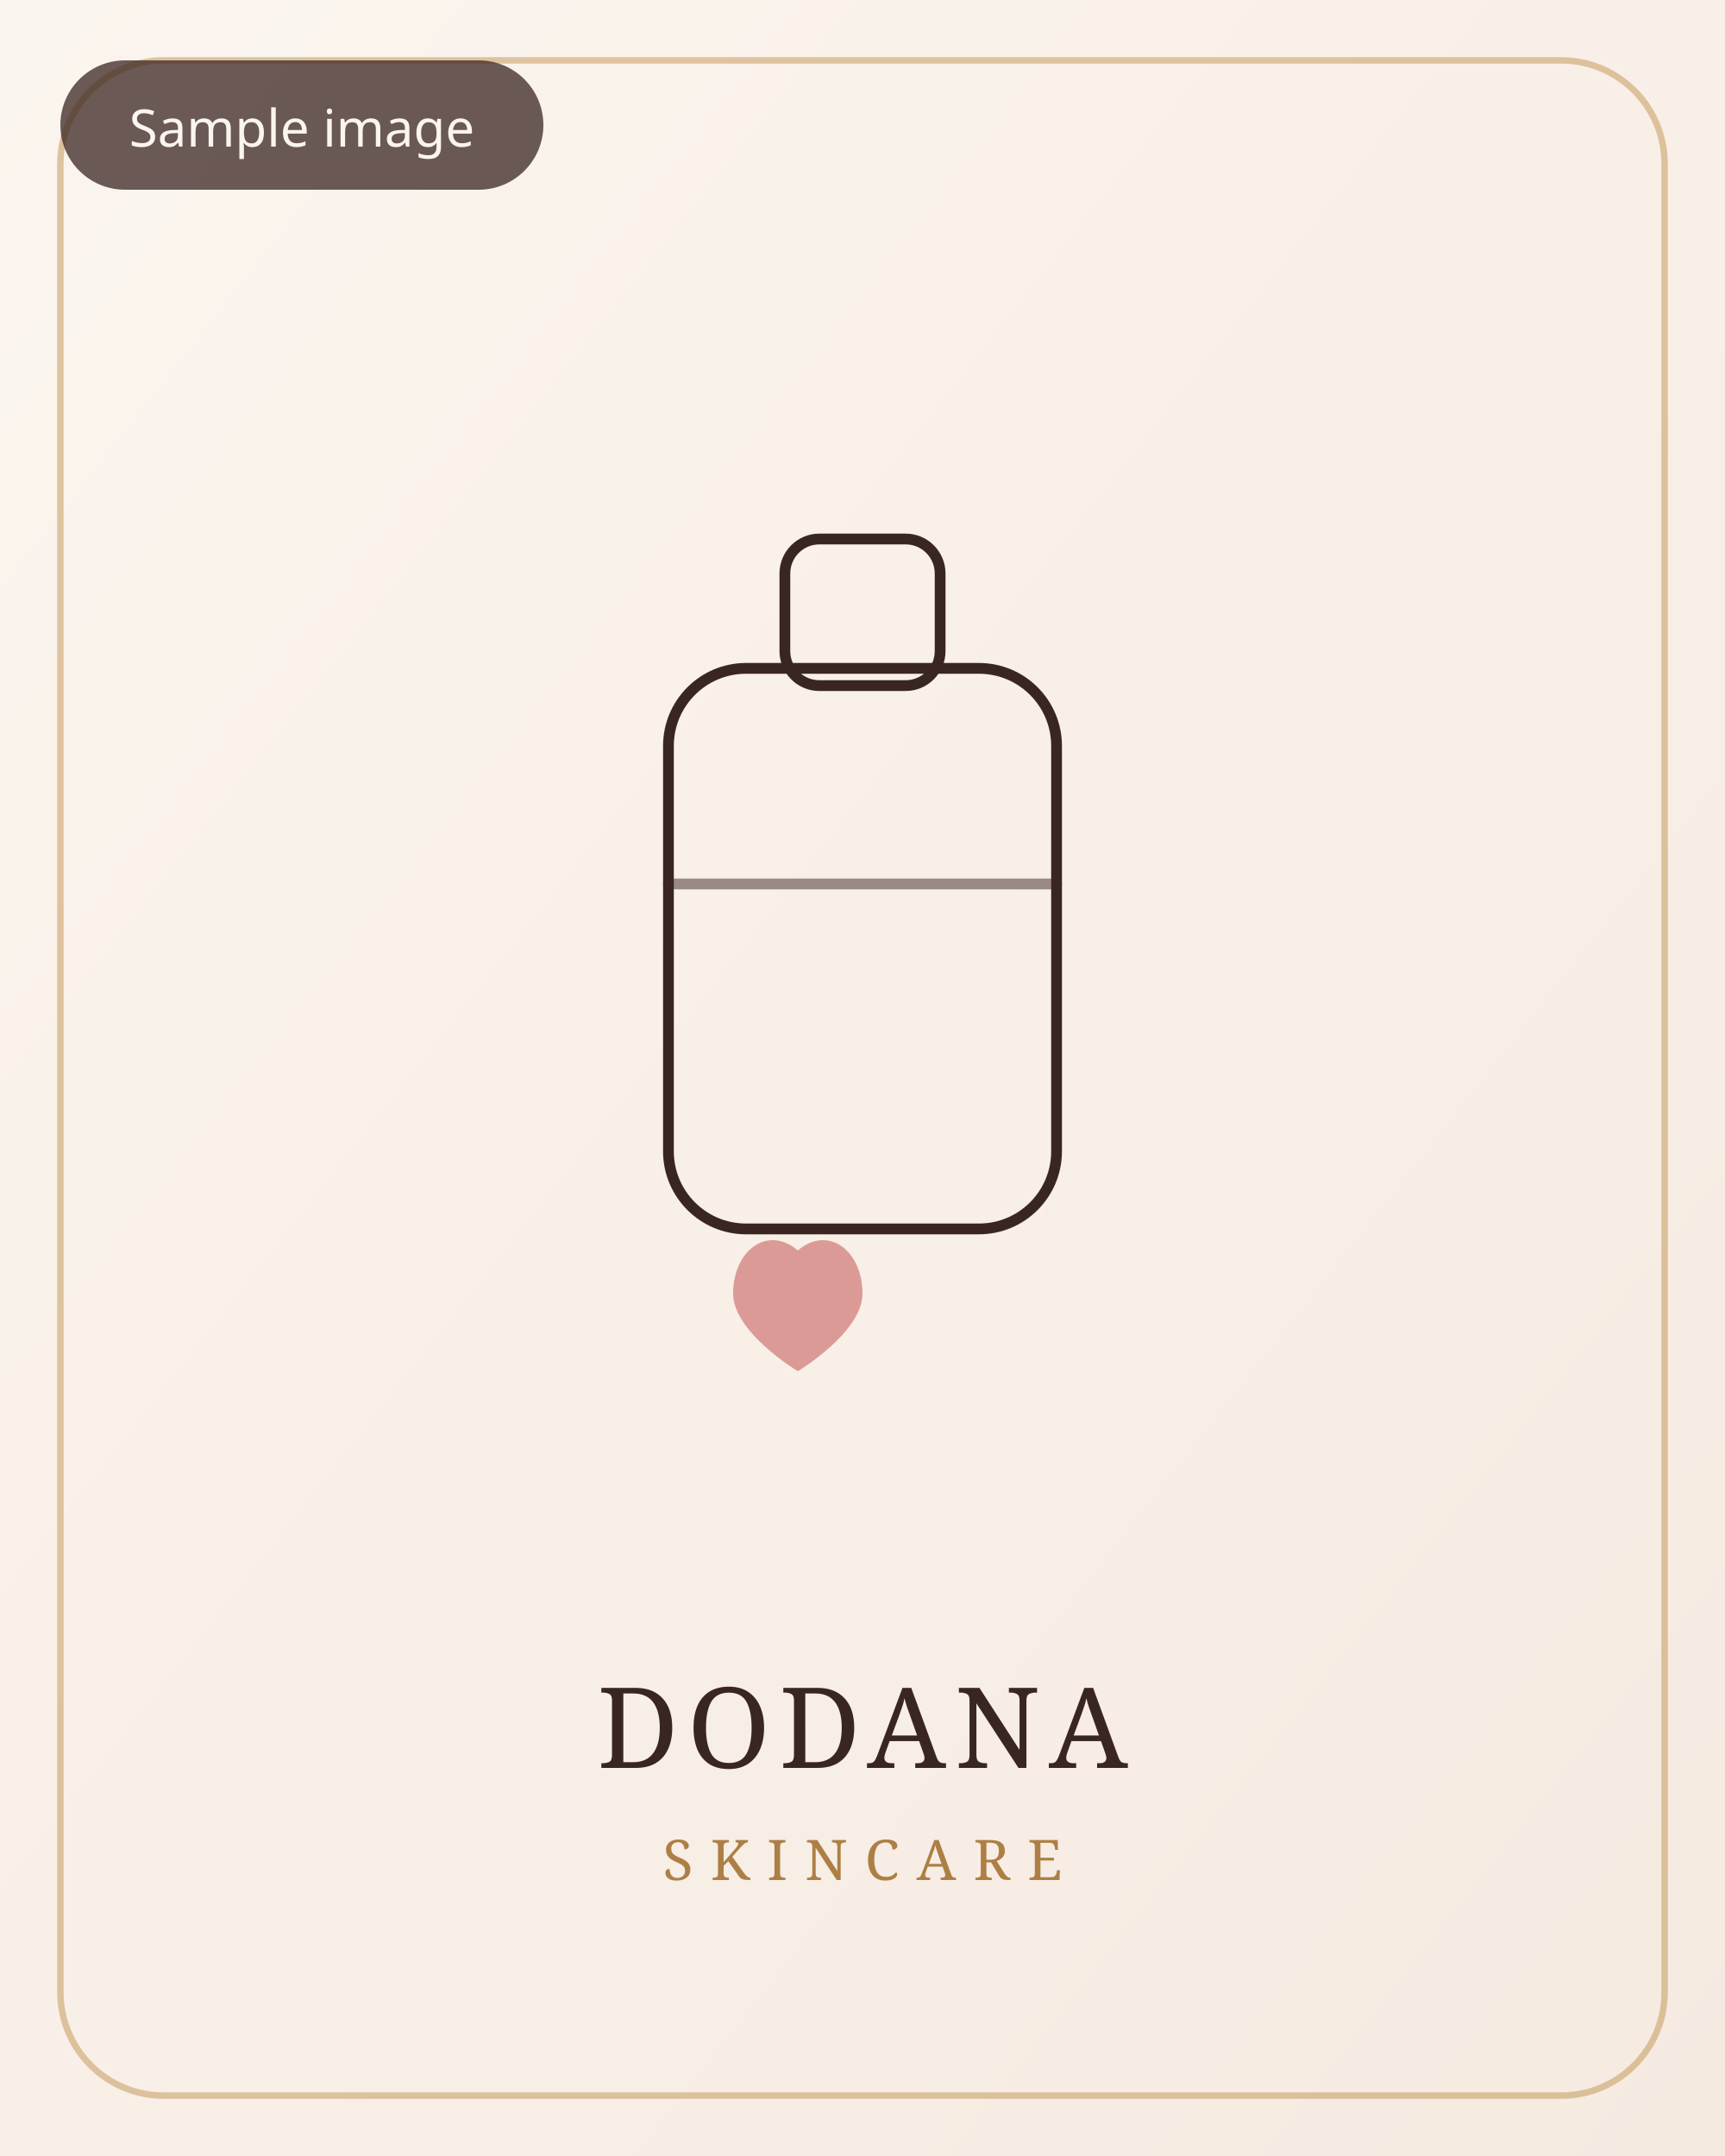
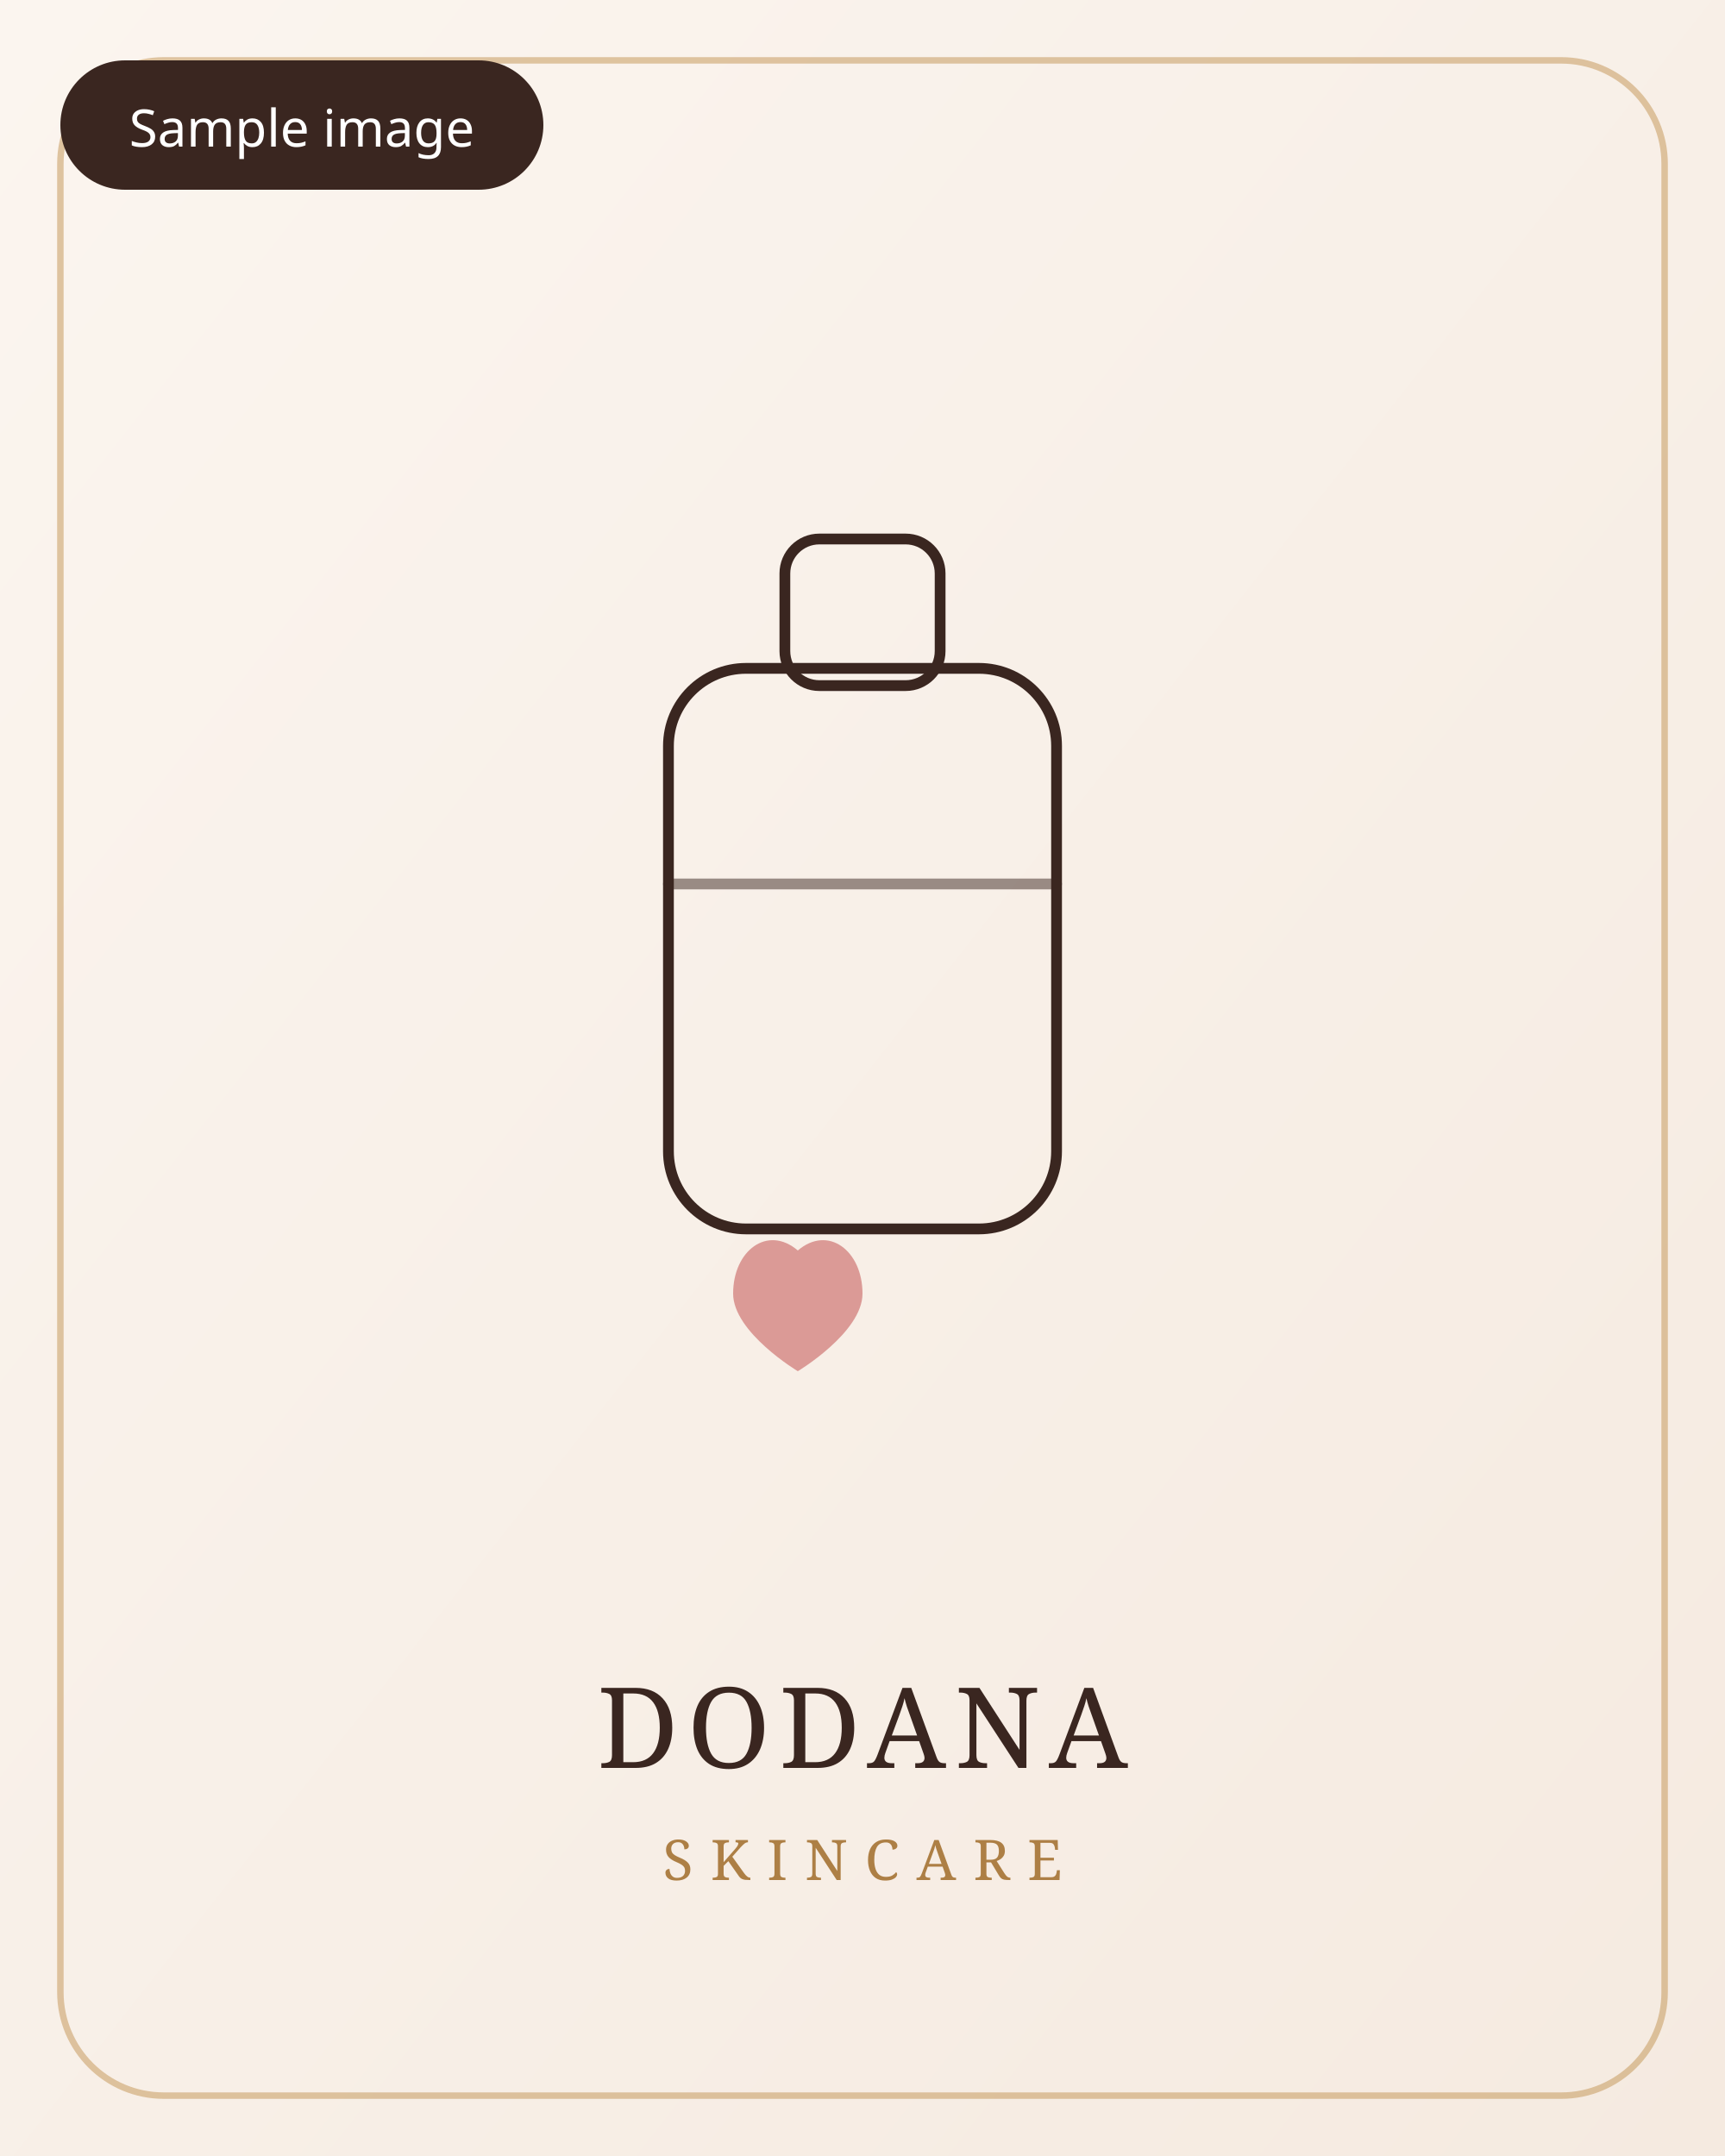
<svg xmlns="http://www.w3.org/2000/svg" viewBox="0 0 400 500" width="400" height="500">
  <defs>
    <linearGradient id="bg1" x1="0" y1="0" x2="1" y2="1">
      <stop offset="0%" stop-color="#FBF5EF" />
      <stop offset="100%" stop-color="#F5EAE0" />
    </linearGradient>
  </defs>
  <rect width="400" height="500" fill="url(#bg1)" />
  <rect x="14" y="14" width="372" height="472" rx="24" fill="none" stroke="#C79A5E" stroke-width="1.5" opacity="0.55" />
  <g transform="translate(200,225)" fill="none" stroke="#3A2620" stroke-width="2.5" stroke-linecap="round" stroke-linejoin="round">
    <rect x="-45" y="-70" width="90" height="130" rx="18" />
    <rect x="-18" y="-100" width="36" height="34" rx="8" />
    <line x1="-45" y1="-20" x2="45" y2="-20" opacity="0.5" />
  </g>
  <path d="M170 300 c0-10 8-16 15-10 c7-6 15 0 15 10 c0 9-15 18-15 18 s-15-9-15-18z" fill="#DB9A96" />
  <text x="200" y="410" text-anchor="middle" font-family="Georgia, serif" font-size="26" fill="#3A2620" letter-spacing="2">DODANA</text>
  <text x="200" y="436" text-anchor="middle" font-family="Georgia, serif" font-size="13" fill="#AD7F45" letter-spacing="4">SKINCARE</text>
-   <rect x="14" y="14" width="112" height="30" rx="15" fill="#3A2620" opacity="0.75" />
-   <text x="70" y="34" text-anchor="middle" font-family="sans-serif" font-size="12" fill="#FBF5EF">Sample image</text>
+   <rect x="14" y="14" width="112" height="30" rx="15" fill="#3A2620" />
+   <text x="70" y="34" text-anchor="middle" font-family="sans-serif" font-size="12" fill="#FFFFFF">Sample image</text>
</svg>
